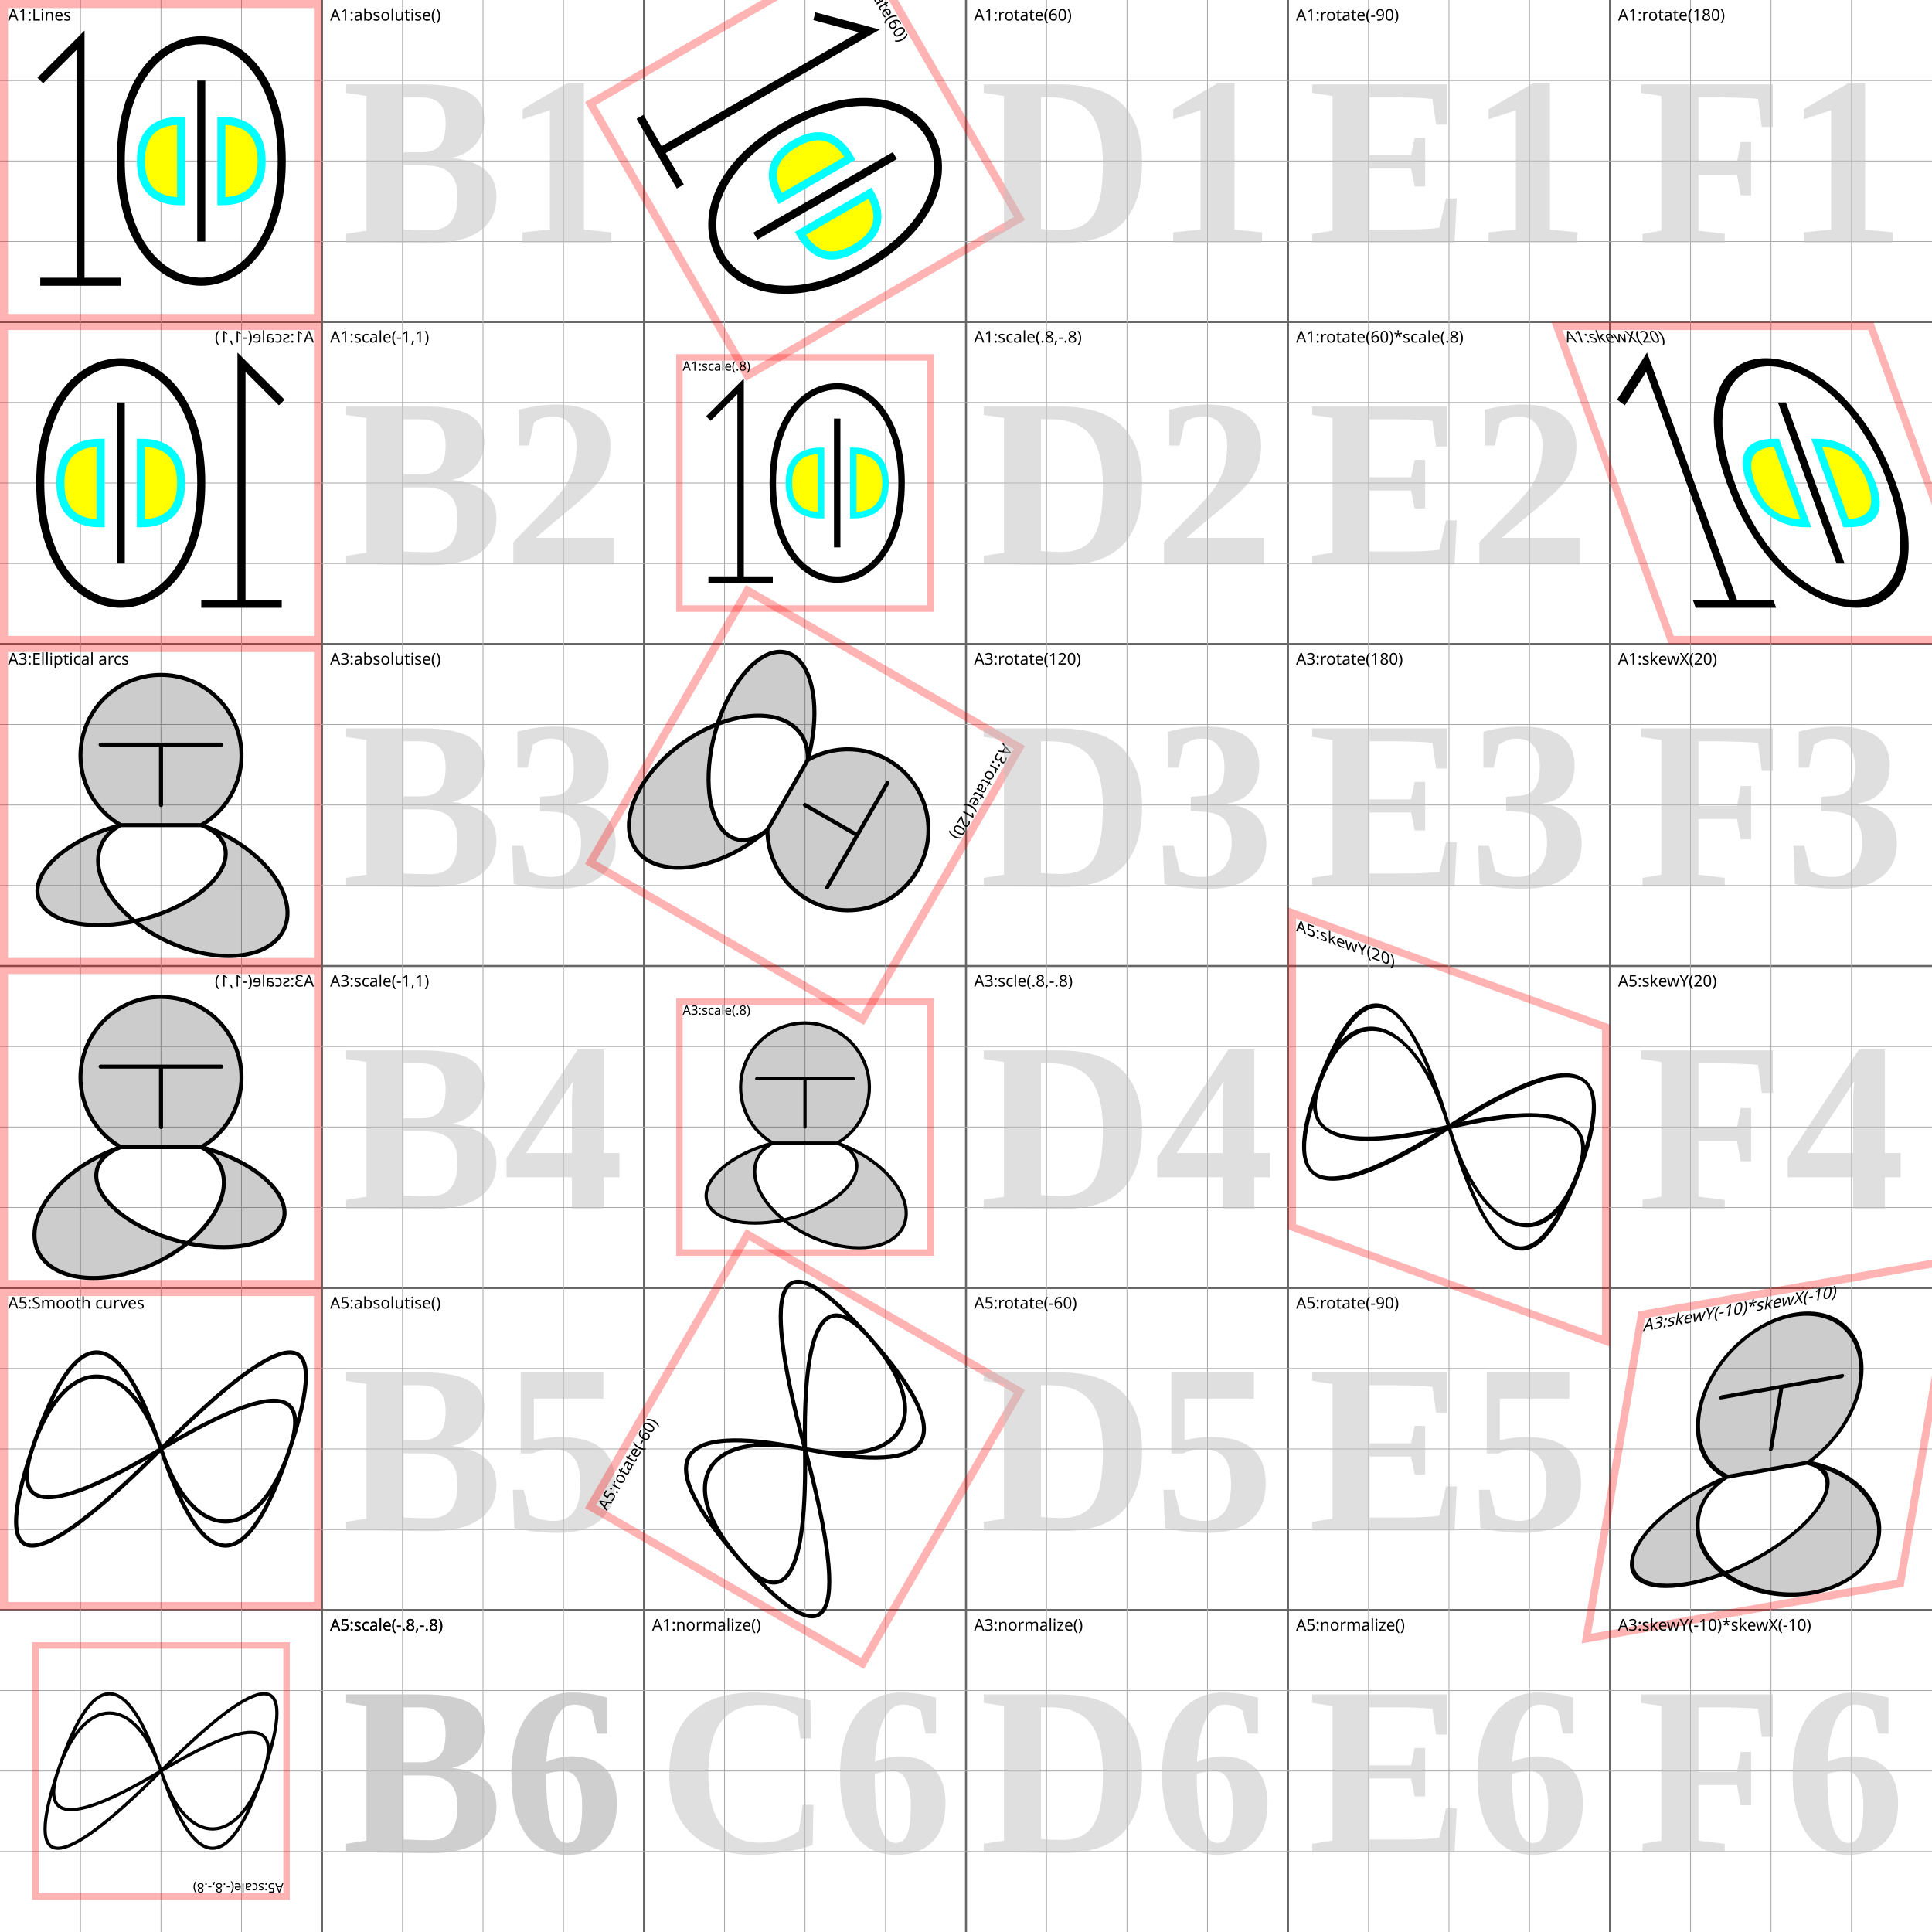
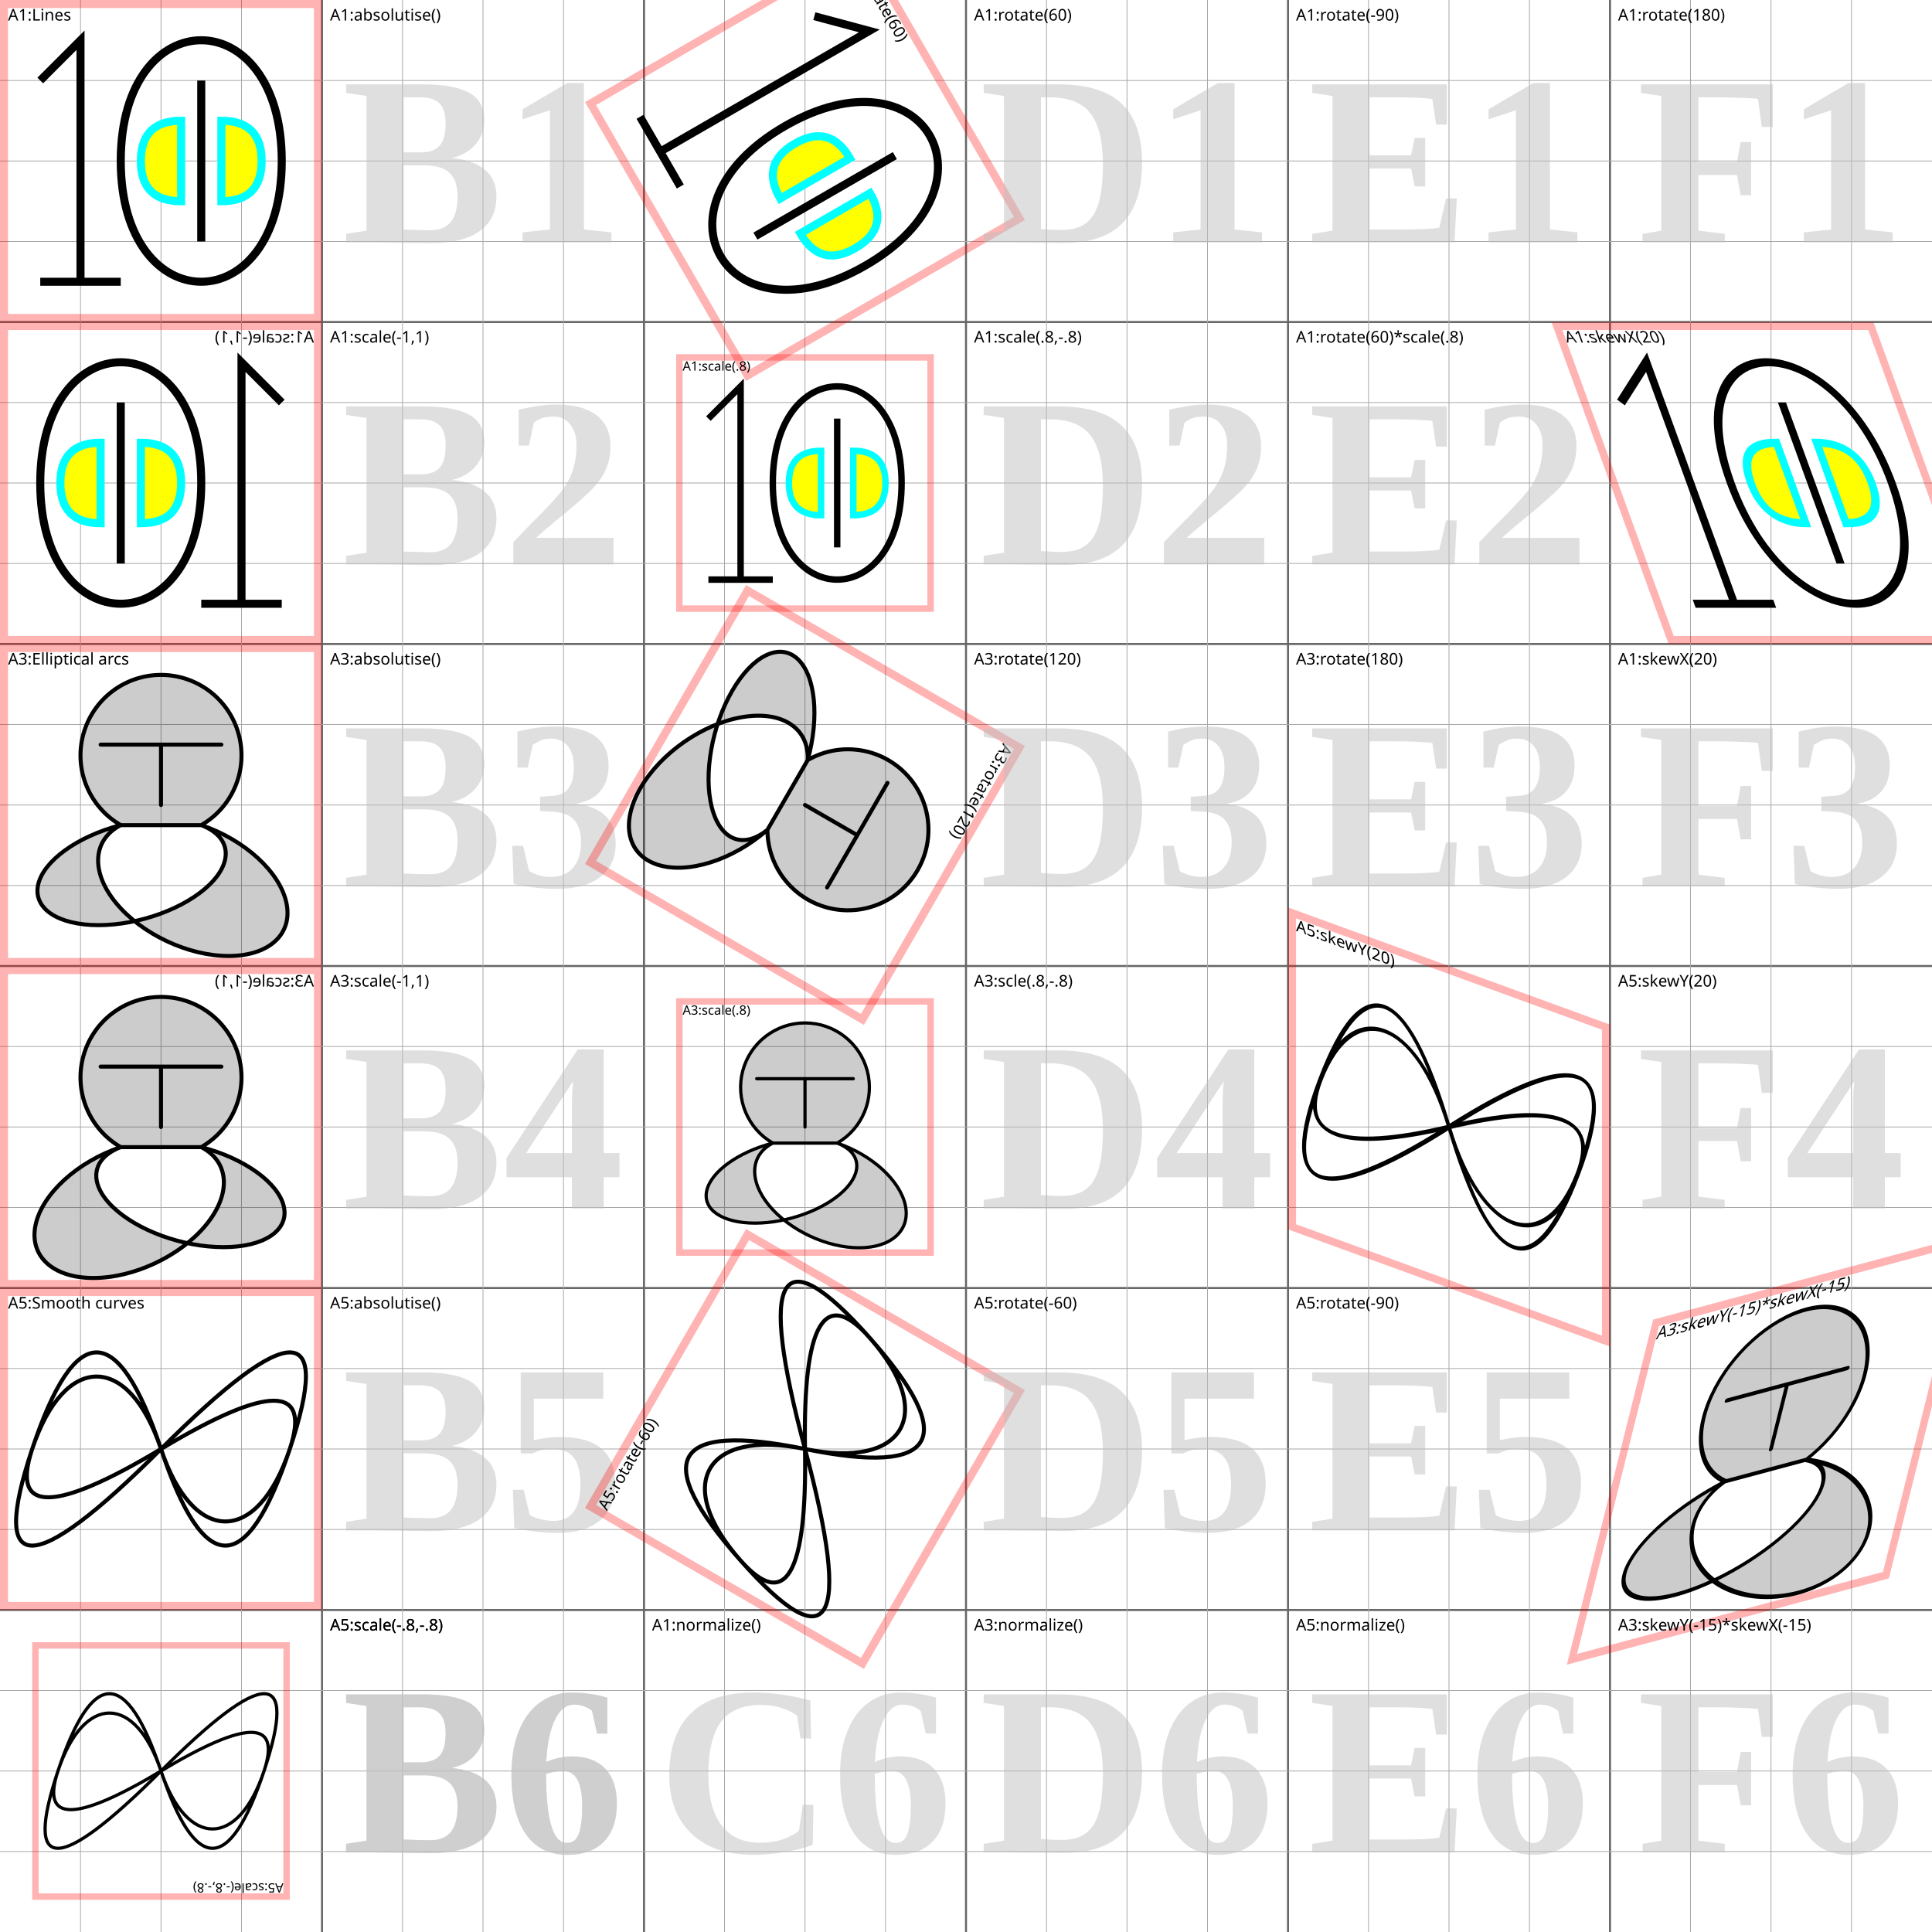
<svg xmlns="http://www.w3.org/2000/svg" xmlns:xlink="http://www.w3.org/1999/xlink" version="1.1" viewBox="0 0 480 480">
  <g id="grid" fill="none">
    <path stroke="#666" stroke-width=".5" d="M80,0v480m80,0v-480m80,0v480m80,0v-480m80,0v480     M0,80h480m0,80h-480m0,80h480m0,80h-480m0,80h480" />
    <path stroke="#aaa" stroke-width=".2" d="M20,0v480m20,0v-480m20,0v480     M100,0v480m20,0v-480m20,0v480     M180,0v480m20,0v-480m20,0v480     M260,0v480m20,0v-480m20,0v480     M340,0v480m20,0v-480m20,0v480     M420,0v480m20,0v-480m20,0v480     M0,20h480m0,20h-480m0,20h480     M0,100h480m0,20h-480m0,20h480     M0,180h480m0,20h-480m0,20h480     M0,260h480m0,20h-480m0,20h480     M0,340h480m0,20h-480m0,20h480     M0,420h480m0,20h-480m0,20h480" />
  </g>
  <defs>
    <rect id="frame-for-original" x="1" y="1" width="78" height="78" fill="none" stroke="rgba(255,0,0,.3)" stroke-width="2" />
  </defs>
  <g id="A1">
    <use xlink:href="#frame-for-original" />
    <text x="2" y="2" font-family="sans-serif" font-size="4" dominant-baseline="text-before-edge">
      A1:Lines
    </text>
    <path fill="none" stroke="black" stroke-width="2" d="m 10,20 10,-10 v 60 m -10,0 l 20,0 m 20,-60 c -10,0 -20,10 -20,30 0,20 10,30 20,30 C 60,70 70,60 70,40 c 0,-20 -10,-30 -20,-30 z m 0,10 v 40" />
    <path fill="yellow" stroke="aqua" stroke-width="2" d="M 45,30 Q 35,30 35,40 q 0,10 10,10 z m 10,20 q 10,0 10,-10 0,-10 -10,-10 z" />
  </g>
  <g id="B1" transform="translate(80,0)">
    <text x="2" y="2" font-family="sans-serif" font-size="4" dominant-baseline="text-before-edge">
      A1:absolutise()
    </text>
    <text font-size="60" font-weight="bold" text-anchor="middle" dominant-baseline="central" x="40" y="40" fill="silver" opacity=".5" kerning="-5">
      B1
    </text>
  </g>
  <g id="C1" transform="translate(160,0) rotate(60, 40, 40)">
    <use xlink:href="#frame-for-original" />
    <text x="2" y="2" font-family="sans-serif" font-size="4" dominant-baseline="text-before-edge">
      A1:rotate(60)
    </text>
    <path fill="none" stroke="black" stroke-width="2" d="m 10,20 10,-10 v 60 m -10,0 l 20,0 m 20,-60 c -10,0 -20,10 -20,30 0,20 10,30 20,30 C 60,70 70,60 70,40 c 0,-20 -10,-30 -20,-30 z m 0,10 v 40" />
    <path fill="yellow" stroke="aqua" stroke-width="2" d="M 45,30 Q 35,30 35,40 q 0,10 10,10 z m 10,20 q 10,0 10,-10 0,-10 -10,-10 z" />
  </g>
  <g id="D1" transform="translate(240,0)">
    <text x="2" y="2" font-family="sans-serif" font-size="4" dominant-baseline="text-before-edge">
      A1:rotate(60)
    </text>
    <text font-size="60" font-weight="bold" text-anchor="middle" dominant-baseline="central" x="40" y="40" fill="silver" opacity=".5" kerning="-5">
      D1
    </text>
  </g>
  <g id="E1" transform="translate(320,0)">
    <text x="2" y="2" font-family="sans-serif" font-size="4" dominant-baseline="text-before-edge">
      A1:rotate(-90)
    </text>
    <text font-size="60" font-weight="bold" text-anchor="middle" dominant-baseline="central" x="40" y="40" fill="silver" opacity=".5" kerning="-5">
      E1
    </text>
  </g>
  <g id="F1" transform="translate(400,0)">
    <text x="2" y="2" font-family="sans-serif" font-size="4" dominant-baseline="text-before-edge">
      A1:rotate(180)
    </text>
    <text font-size="60" font-weight="bold" text-anchor="middle" dominant-baseline="central" x="40" y="40" fill="silver" opacity=".5" kerning="-5">
      F1
    </text>
  </g>
  <g id="A2" transform="translate(0,80) translate(40,40) scale(-1,1) translate(-40,-40)">
    <use xlink:href="#frame-for-original" />
    <text x="2" y="2" font-family="sans-serif" font-size="4" dominant-baseline="text-before-edge">
      A1:scale(-1,1)
    </text>
    <path fill="none" stroke="black" stroke-width="2" d="m 10,20 10,-10 v 60 m -10,0 l 20,0 m 20,-60 c -10,0 -20,10 -20,30 0,20 10,30 20,30 C 60,70 70,60 70,40 c 0,-20 -10,-30 -20,-30 z m 0,10 v 40" />
    <path fill="yellow" stroke="aqua" stroke-width="2" d="M 45,30 Q 35,30 35,40 q 0,10 10,10 z m 10,20 q 10,0 10,-10 0,-10 -10,-10 z" />
  </g>
  <g id="B2" transform="translate(80,80)">
    <text x="2" y="2" font-family="sans-serif" font-size="4" dominant-baseline="text-before-edge">
      A1:scale(-1,1)
    </text>
    <text font-size="60" font-weight="bold" text-anchor="middle" dominant-baseline="central" x="40" y="40" fill="silver" opacity=".5" kerning="-5">
      B2
    </text>
  </g>
  <g id="C2" transform="translate(160,80) translate(40,40) scale(.8) translate(-40,-40)">
    <use xlink:href="#frame-for-original" />
    <text x="2" y="2" font-family="sans-serif" font-size="4" dominant-baseline="text-before-edge">
      A1:scale(.8)
    </text>
    <path fill="none" stroke="black" stroke-width="2" d="m 10,20 10,-10 v 60 m -10,0 l 20,0 m 20,-60 c -10,0 -20,10 -20,30 0,20 10,30 20,30 C 60,70 70,60 70,40 c 0,-20 -10,-30 -20,-30 z m 0,10 v 40" />
    <path fill="yellow" stroke="aqua" stroke-width="2" d="M 45,30 Q 35,30 35,40 q 0,10 10,10 z m 10,20 q 10,0 10,-10 0,-10 -10,-10 z" />
  </g>
  <g id="D2" transform="translate(240,80)">
    <text x="2" y="2" font-family="sans-serif" font-size="4" dominant-baseline="text-before-edge">
      A1:scale(.8,-.8)
    </text>
    <text font-size="60" font-weight="bold" text-anchor="middle" dominant-baseline="central" x="40" y="40" fill="silver" opacity=".5" kerning="-5">
      D2
    </text>
  </g>
  <g id="E2" transform="translate(320,80)">
    <text x="2" y="2" font-family="sans-serif" font-size="4" dominant-baseline="text-before-edge">
      A1:rotate(60)*scale(.8)
    </text>
    <text font-size="60" font-weight="bold" text-anchor="middle" dominant-baseline="central" x="40" y="40" fill="silver" opacity=".5" kerning="-5">
      E2
    </text>
  </g>
  <g id="F2" transform="translate(400,80) translate(40,40) skewX(20) translate(-40,-40)">
    <use xlink:href="#frame-for-original" />
    <text x="2" y="2" font-family="sans-serif" font-size="4" dominant-baseline="text-before-edge">
      A1:skewX(20)
    </text>
    <path fill="none" stroke="black" stroke-width="2" d="m 10,20 10,-10 v 60 m -10,0 l 20,0 m 20,-60 c -10,0 -20,10 -20,30 0,20 10,30 20,30 C 60,70 70,60 70,40 c 0,-20 -10,-30 -20,-30 z m 0,10 v 40" />
    <path fill="yellow" stroke="aqua" stroke-width="2" d="M 45,30 Q 35,30 35,40 q 0,10 10,10 z m 10,20 q 10,0 10,-10 0,-10 -10,-10 z" />
  </g>
  <g id="A3" transform="translate(0,160)">
    <use xlink:href="#frame-for-original" />
    <text x="2" y="2" font-family="sans-serif" font-size="4" dominant-baseline="text-before-edge">
      A3:Elliptical arcs
    </text>
    <path fill="rgba(0,0,0,.2)" stroke="black" stroke-width="1" stroke-linejoin="round" stroke-linecap="round" d="m 30,45 a 20 20 0 11 20,0 z m 20,0 a 25 15 25 11 -20,0 24 12 345 10 20,0 m 5,-20 -30,0 m 15,0 0,15" />
  </g>
  <g id="B3" transform="translate(80,160)">
    <text x="2" y="2" font-family="sans-serif" font-size="4" dominant-baseline="text-before-edge">
      A3:absolutise()
    </text>
    <text font-size="60" font-weight="bold" text-anchor="middle" dominant-baseline="central" x="40" y="40" fill="silver" opacity=".5" kerning="-5">
      B3
    </text>
  </g>
  <g id="C3" transform="translate(160,160) translate(40,40) rotate(120) translate(-40,-40)">
    <use xlink:href="#frame-for-original" />
    <text x="2" y="2" font-family="sans-serif" font-size="4" dominant-baseline="text-before-edge">
      A3:rotate(120)
    </text>
    <path fill="rgba(0,0,0,.2)" stroke="black" stroke-width="1" stroke-linejoin="round" stroke-linecap="round" d="m 30,45 a 20 20 0 11 20,0 z m 20,0 a 25 15 25 11 -20,0 24 12 345 10 20,0 m 5,-20 -30,0 m 15,0 0,15" />
  </g>
  <g id="D3" transform="translate(240,160)">
    <text x="2" y="2" font-family="sans-serif" font-size="4" dominant-baseline="text-before-edge">
      A3:rotate(120)
    </text>
    <text font-size="60" font-weight="bold" text-anchor="middle" dominant-baseline="central" x="40" y="40" fill="silver" opacity=".5" kerning="-5">
      D3
    </text>
  </g>
  <g id="E3" transform="translate(320,160)">
    <text x="2" y="2" font-family="sans-serif" font-size="4" dominant-baseline="text-before-edge">
      A3:rotate(180)
    </text>
    <text font-size="60" font-weight="bold" text-anchor="middle" dominant-baseline="central" x="40" y="40" fill="silver" opacity=".5" kerning="-5">
      E3
    </text>
  </g>
  <g id="F3" transform="translate(400,160)">
    <text x="2" y="2" font-family="sans-serif" font-size="4" dominant-baseline="text-before-edge">
      A1:skewX(20)
    </text>
    <text font-size="60" font-weight="bold" text-anchor="middle" dominant-baseline="central" x="40" y="40" fill="silver" opacity=".5" kerning="-5">
      F3
    </text>
  </g>
  <g id="A4" transform="translate(0,240) translate(40,0) scale(-1,1) translate(-40,0)">
    <use xlink:href="#frame-for-original" />
    <text x="2" y="2" font-family="sans-serif" font-size="4" dominant-baseline="text-before-edge">
      A3:scale(-1,1)
    </text>
    <path fill="rgba(0,0,0,.2)" stroke="black" stroke-width="1" stroke-linejoin="round" stroke-linecap="round" d="m 30,45 a 20 20 0 11 20,0 z m 20,0 a 25 15 25 11 -20,0 24 12 345 10 20,0 m 5,-20 -30,0 m 15,0 0,15" />
  </g>
  <g id="B4" transform="translate(80,240)">
    <text x="2" y="2" font-family="sans-serif" font-size="4" dominant-baseline="text-before-edge">
      A3:scale(-1,1)
    </text>
    <text font-size="60" font-weight="bold" text-anchor="middle" dominant-baseline="central" x="40" y="40" fill="silver" opacity=".5" kerning="-5">
      B4
    </text>
  </g>
  <g id="C4" transform="translate(160,240) translate(40,40) scale(.8) translate(-40,-40)">
    <rect x="1" y="1" width="78" height="78" fill="none" stroke="rgba(255,0,0,.3)" stroke-width="2" />
    <text x="2" y="2" font-family="sans-serif" font-size="4" dominant-baseline="text-before-edge">
      A3:scale(.8)
    </text>
    <path fill="rgba(0,0,0,.2)" stroke="black" stroke-width="1" stroke-linejoin="round" stroke-linecap="round" d="m 30,45 a 20 20 0 11 20,0 z m 20,0 a 25 15 25 11 -20,0 24 12 345 10 20,0 m 5,-20 -30,0 m 15,0 0,15" />
  </g>
  <g id="D4" transform="translate(240,240)">
    <text x="2" y="2" font-family="sans-serif" font-size="4" dominant-baseline="text-before-edge">
      A3:scle(.8,-.8)
    </text>
    <text font-size="60" font-weight="bold" text-anchor="middle" dominant-baseline="central" x="40" y="40" fill="silver" opacity=".5" kerning="-5">
      D4
    </text>
  </g>
  <g id="E4" transform="translate(320,240) translate(40,40) skewY(20) translate(-40,-40)">
    <use xlink:href="#frame-for-original" />
    <text x="2" y="2" font-family="sans-serif" font-size="4" dominant-baseline="text-before-edge">
      A5:skewY(20)
    </text>
    <path fill="none" stroke="black" stroke-width="1" d="m 8,40 c 8,-24 24,-24 32,0 s 24,24 32,0 q 16,-48 -32,0 t -32,0 32,0 32,0 q 8,-24 -32,0 t -32,0" />
  </g>
  <g id="F4" transform="translate(400,240)">
    <text x="2" y="2" font-family="sans-serif" font-size="4" dominant-baseline="text-before-edge">
      A5:skewY(20)
    </text>
    <text font-size="60" font-weight="bold" text-anchor="middle" dominant-baseline="central" x="40" y="40" fill="silver" opacity=".5" kerning="-5">
      F4
    </text>
  </g>
  <g id="A5" transform="translate(0,320)">
    <use xlink:href="#frame-for-original" />
    <text x="2" y="2" font-family="sans-serif" font-size="4" dominant-baseline="text-before-edge">
      A5:Smooth curves
    </text>
    <path fill="none" stroke="black" stroke-width="1" d="m 8,40 c 8,-24 24,-24 32,0 s 24,24 32,0 q 16,-48 -32,0 t -32,0 32,0 32,0 q 8,-24 -32,0 t -32,0" />
  </g>
  <g id="B5" transform="translate(80,320)">
    <text x="2" y="2" font-family="sans-serif" font-size="4" dominant-baseline="text-before-edge">
      A5:absolutise()
    </text>
    <text font-size="60" font-weight="bold" text-anchor="middle" dominant-baseline="central" x="40" y="40" fill="silver" opacity=".5" kerning="-5">
      B5
    </text>
  </g>
  <g id="C5" transform="translate(160,320) rotate(-60,40,40)">
    <use xlink:href="#frame-for-original" />
    <text x="2" y="2" font-family="sans-serif" font-size="4" dominant-baseline="text-before-edge">
      A5:rotate(-60)
    </text>
    <path fill="none" stroke="black" stroke-width="1" d="m 8,40 c 8,-24 24,-24 32,0 s 24,24 32,0 q 16,-48 -32,0 t -32,0 32,0 32,0 q 8,-24 -32,0 t -32,0" />
  </g>
  <g id="D5" transform="translate(240,320)">
    <text x="2" y="2" font-family="sans-serif" font-size="4" dominant-baseline="text-before-edge">
      A5:rotate(-60)
    </text>
    <text font-size="60" font-weight="bold" text-anchor="middle" dominant-baseline="central" x="40" y="40" fill="silver" opacity=".5" kerning="-5">
      D5
    </text>
  </g>
  <g id="E5" transform="translate(320,320)">
    <text x="2" y="2" font-family="sans-serif" font-size="4" dominant-baseline="text-before-edge">
      A5:rotate(-90)
    </text>
    <text font-size="60" font-weight="bold" text-anchor="middle" dominant-baseline="central" x="40" y="40" fill="silver" opacity=".5" kerning="-5">
      E5
    </text>
  </g>
-   <g id="F5" transform="translate(400,320) translate(40,40) skewY(-10) skewX(-10) translate(-40,-40)">
-     <use xlink:href="#frame-for-original" />
-     <text x="2" y="2" font-family="sans-serif" font-size="4" dominant-baseline="text-before-edge">
-       A3:skewY(-10)*skewX(-10)
+   <g id="F5" transform="translate(400,320) translate(40,40) skewY(-15) skewX(-15) translate(-40,-40)">
+     <use xlink:href="#frame-for-original" />
+     <text x="2" y="2" font-family="sans-serif" font-size="4" dominant-baseline="text-before-edge">
+       A3:skewY(-15)*skewX(-15)
    </text>
    <path fill="rgba(0,0,0,.2)" stroke="black" stroke-width="1" stroke-linejoin="round" stroke-linecap="round" d="m 30,45 a 20 20 0 11 20,0 z m 20,0 a 25 15 25 11 -20,0 24 12 345 10 20,0 m 5,-20 -30,0 m 15,0 0,15" />
  </g>
  <g id="A6" transform="translate(0,400) translate(40,40) scale(-.8,-.8) translate(-40,-40)">
    <use xlink:href="#frame-for-original" />
    <text x="2" y="2" font-family="sans-serif" font-size="4" dominant-baseline="text-before-edge">
      A5:scale(-.8,-.8)
    </text>
    <path fill="none" stroke="black" stroke-width="1" d="m 8,40 c 8,-24 24,-24 32,0 s 24,24 32,0 q 16,-48 -32,0 t -32,0 32,0 32,0 q 8,-24 -32,0 t -32,0" />
  </g>
  <g id="B6" transform="translate(80,400)">
    <text x="2" y="2" font-family="sans-serif" font-size="4" dominant-baseline="text-before-edge">
      A5:scale(-.8,-.8)
    </text>
    <text font-size="60" font-weight="bold" text-anchor="middle" dominant-baseline="central" x="40" y="40" fill="silver" opacity=".5" kerning="-5">
      B6
    </text>
  </g>
  <g id="B6" transform="translate(80,400)">
    <text x="2" y="2" font-family="sans-serif" font-size="4" dominant-baseline="text-before-edge">
      A5:scale(-.8,-.8)
    </text>
    <text font-size="60" font-weight="bold" text-anchor="middle" dominant-baseline="central" x="40" y="40" fill="silver" opacity=".5" kerning="-5">
      B6
    </text>
  </g>
  <g id="C6" transform="translate(160,400)">
    <text x="2" y="2" font-family="sans-serif" font-size="4" dominant-baseline="text-before-edge">
      A1:normalize()
    </text>
    <text font-size="60" font-weight="bold" text-anchor="middle" dominant-baseline="central" x="40" y="40" fill="silver" opacity=".5" kerning="-5">
      C6
    </text>
  </g>
  <g id="D6" transform="translate(240,400)">
    <text x="2" y="2" font-family="sans-serif" font-size="4" dominant-baseline="text-before-edge">
      A3:normalize()
    </text>
    <text font-size="60" font-weight="bold" text-anchor="middle" dominant-baseline="central" x="40" y="40" fill="silver" opacity=".5" kerning="-5">
      D6
    </text>
  </g>
  <g id="E6" transform="translate(320,400)">
    <text x="2" y="2" font-family="sans-serif" font-size="4" dominant-baseline="text-before-edge">
      A5:normalize()
    </text>
    <text font-size="60" font-weight="bold" text-anchor="middle" dominant-baseline="central" x="40" y="40" fill="silver" opacity=".5" kerning="-5">
      E6
    </text>
  </g>
  <g id="F6" transform="translate(400,400)">
    <text x="2" y="2" font-family="sans-serif" font-size="4" dominant-baseline="text-before-edge">
-       A3:skewY(-10)*skewX(-10)
+       A3:skewY(-15)*skewX(-15)
    </text>
    <text font-size="60" font-weight="bold" text-anchor="middle" dominant-baseline="central" x="40" y="40" fill="silver" opacity=".5" kerning="-5">
      F6
    </text>
  </g>
</svg>
